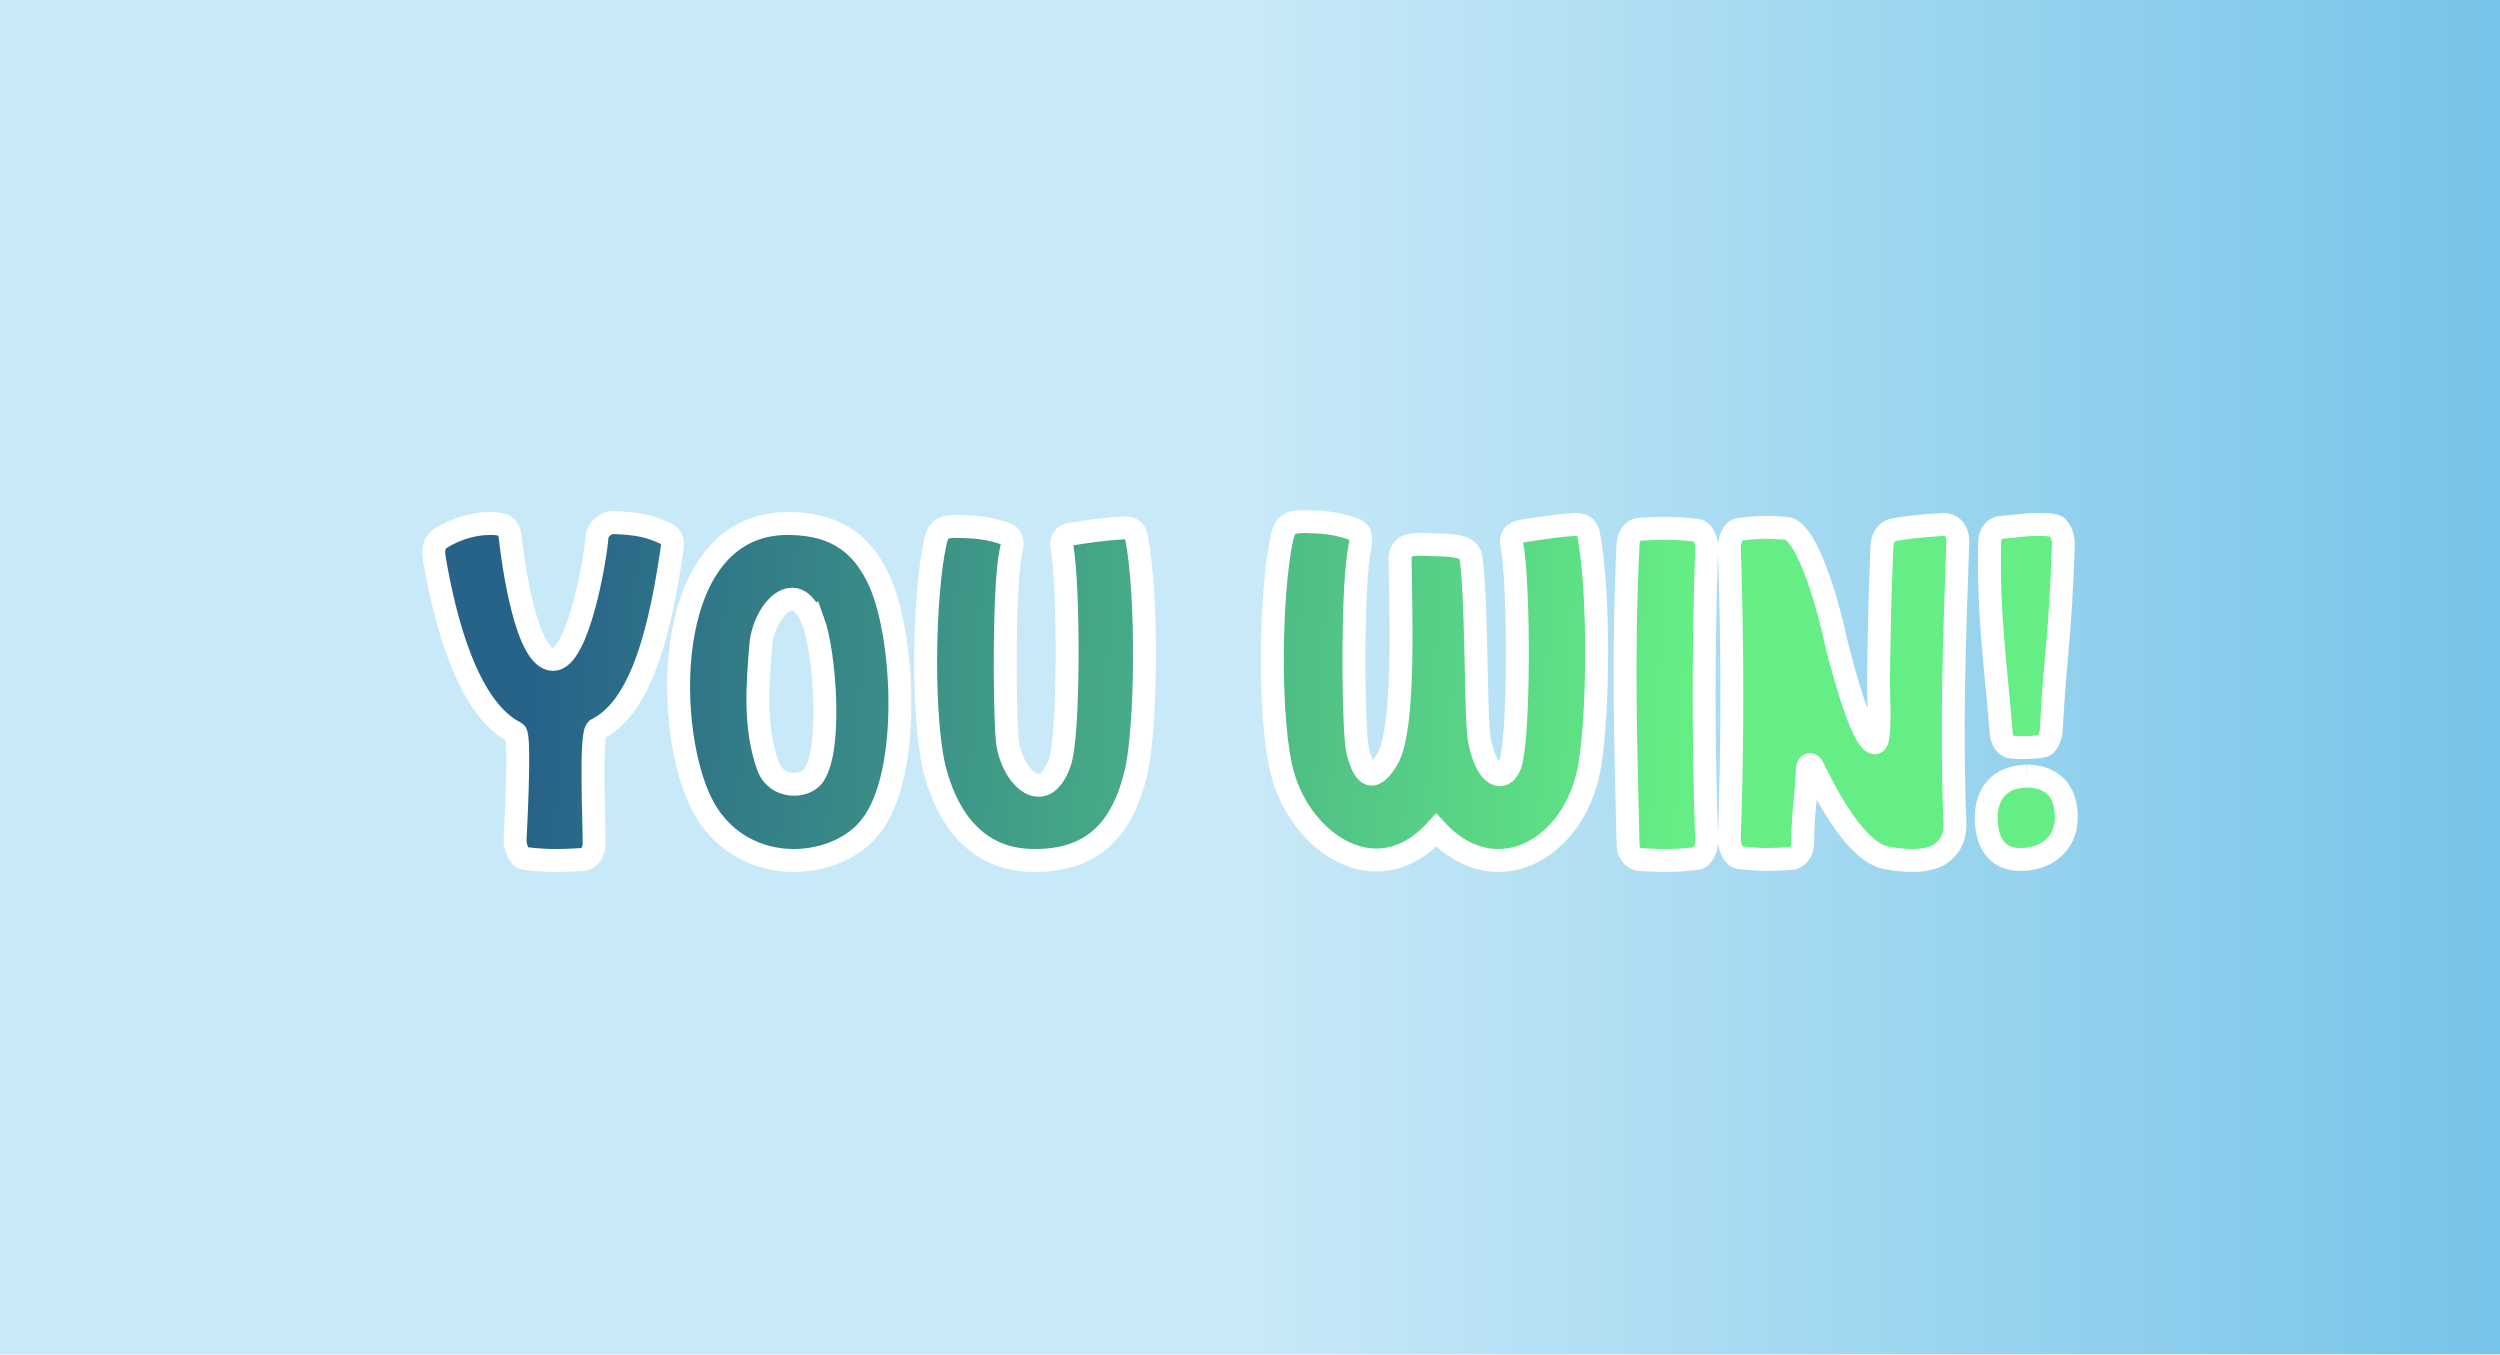
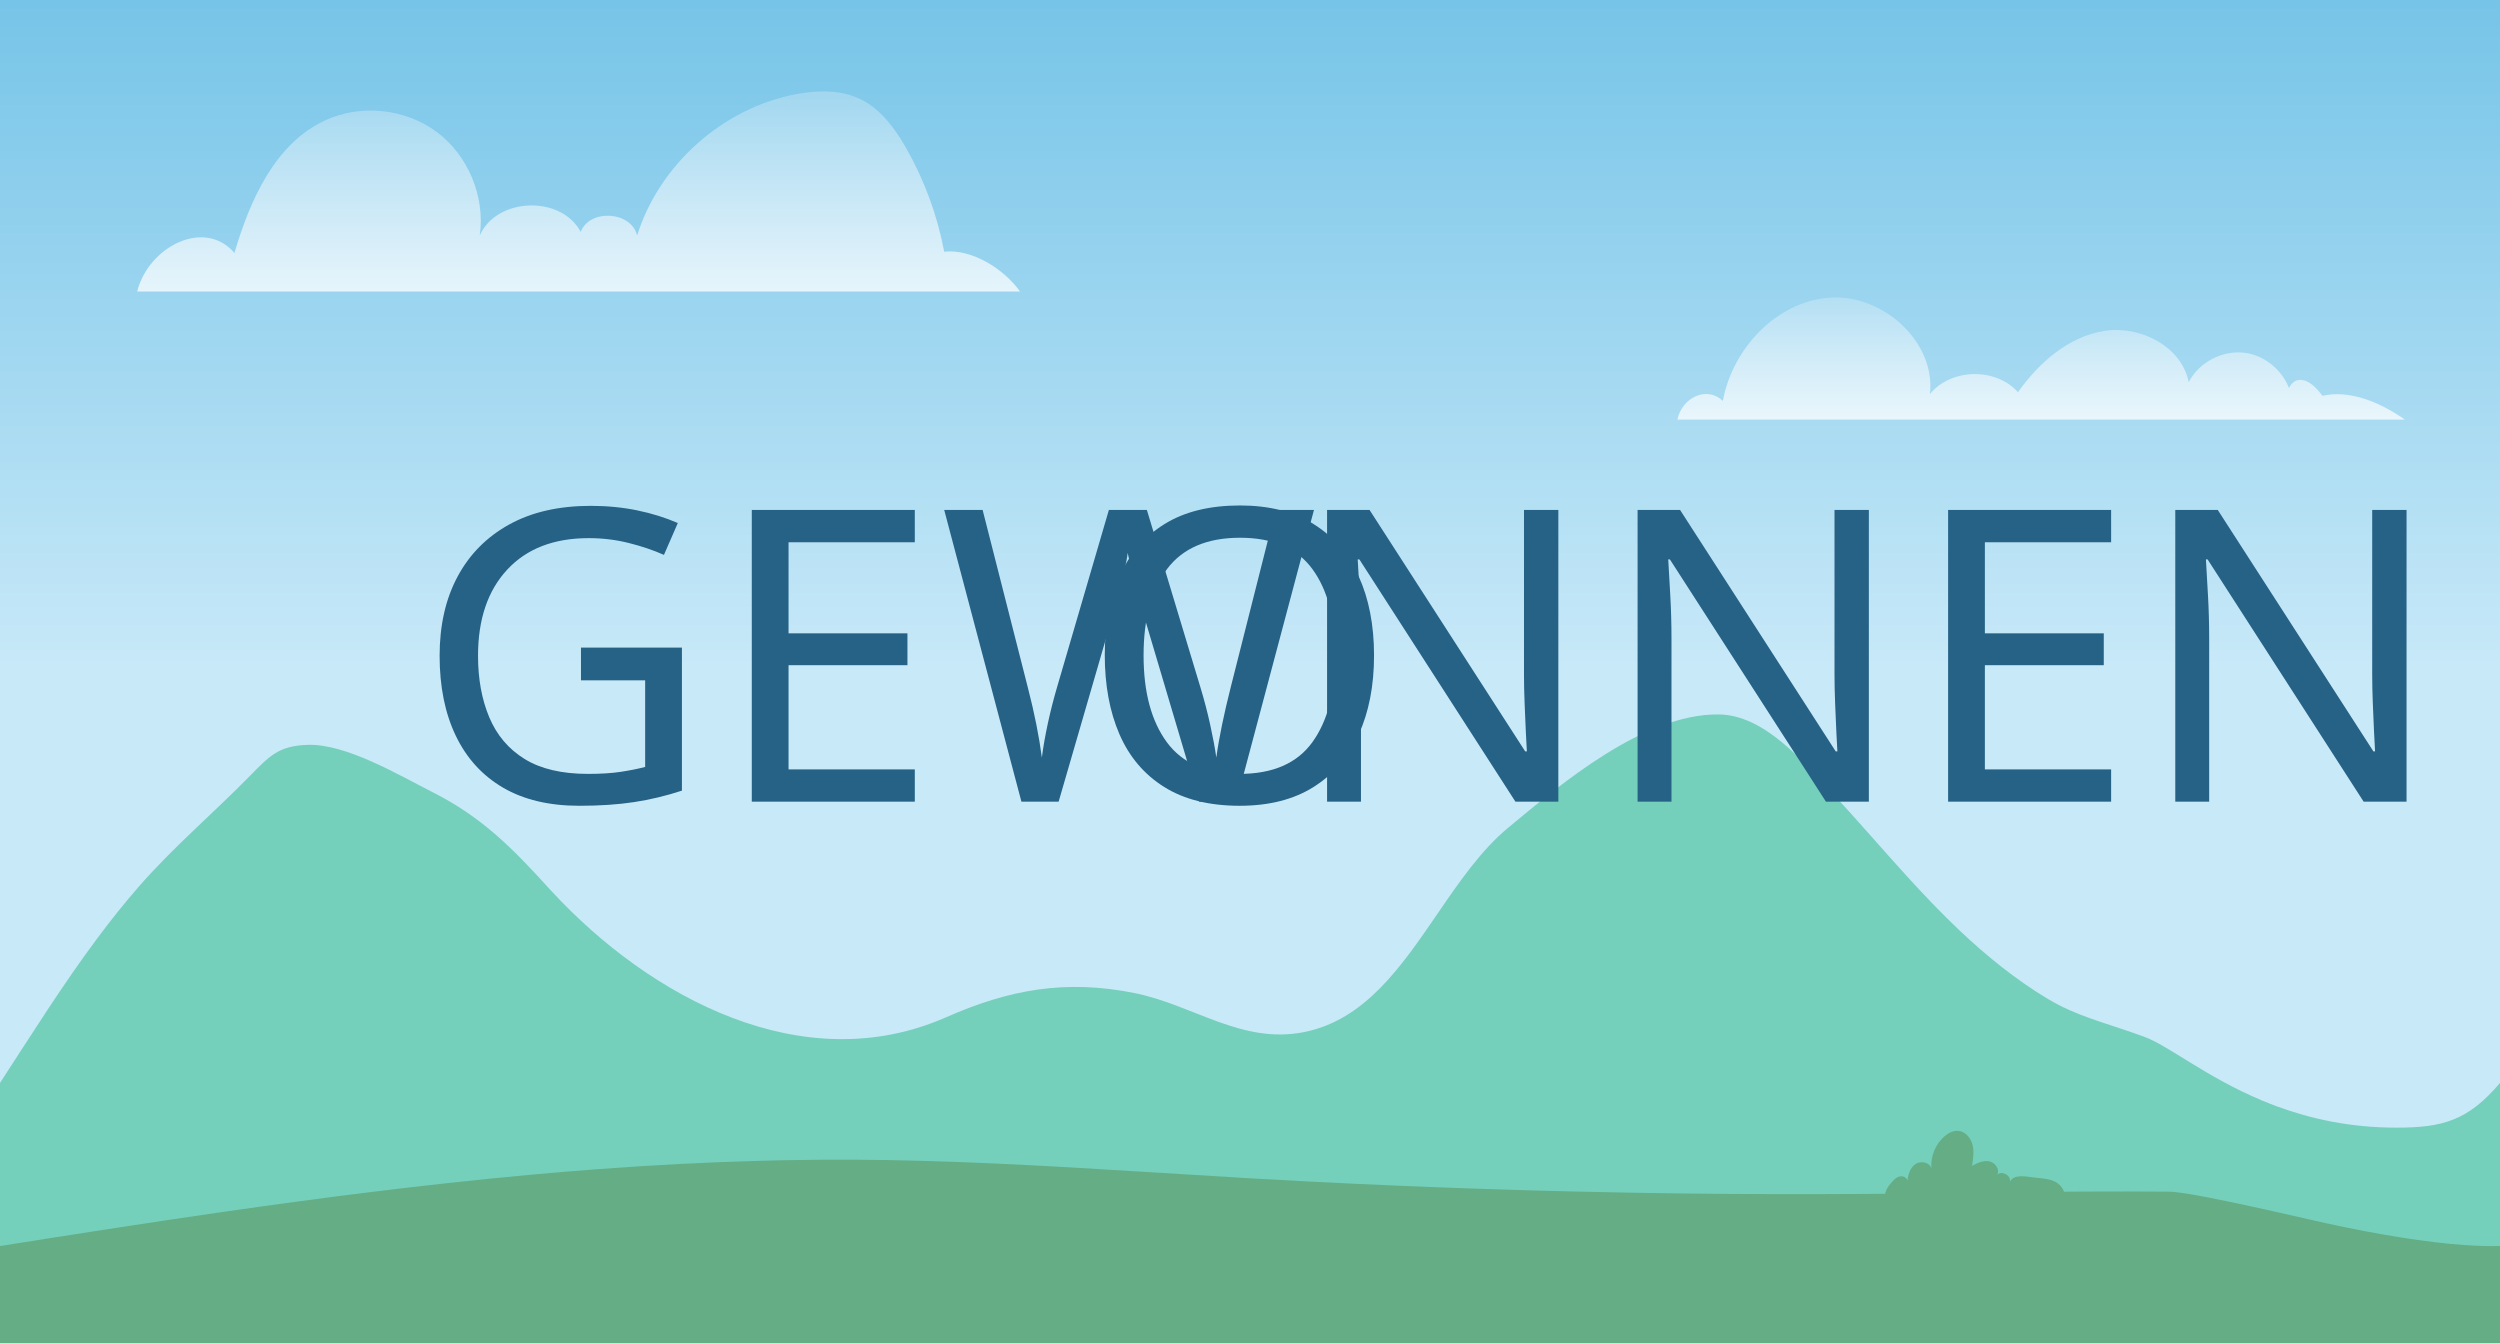
- <svg xmlns="http://www.w3.org/2000/svg" xmlns:xlink="http://www.w3.org/1999/xlink" id="Ebene_2" data-name="Ebene 2" viewBox="0 0 1200 650">
+ <svg xmlns="http://www.w3.org/2000/svg" xmlns:xlink="http://www.w3.org/1999/xlink" id="Ebene_2" data-name="Ebene 2" viewBox="0 0 1210.05 650.09">
  <defs>
    <style>
      .cls-1 {
-         fill: url(#Unbenannter_Verlauf_47);
+         fill: url(#linear-gradient-3);
      }

-       .cls-1, .cls-2, .cls-3, .cls-4, .cls-5, .cls-6, .cls-7 {
-         stroke: #fff;
-         stroke-miterlimit: 10;
-         stroke-width: 11px;
+       .cls-2 {
+         fill: url(#linear-gradient-2);
      }

-       .cls-8 {
+       .cls-3 {
        fill: url(#linear-gradient);
      }

-       .cls-2 {
-         fill: url(#Unbenannter_Verlauf_47-6);
-       }
- 
-       .cls-3 {
-         fill: url(#Unbenannter_Verlauf_47-5);
-       }
- 
      .cls-4 {
-         fill: url(#Unbenannter_Verlauf_47-3);
+         fill: #64ad85;
      }

      .cls-5 {
-         fill: url(#Unbenannter_Verlauf_47-4);
+         fill: #266286;
+         font-family: WonderBoys, 'Wonder Boys';
+         font-size: 197.76px;
      }

      .cls-6 {
-         fill: url(#Unbenannter_Verlauf_47-2);
+         letter-spacing: 0em;
      }

      .cls-7 {
-         fill: url(#Unbenannter_Verlauf_47-7);
+         fill: #74cfbb;
      }
    </style>
-     <linearGradient id="linear-gradient" x1="0" y1="325" x2="1200" y2="325" gradientUnits="userSpaceOnUse">
+     <linearGradient id="linear-gradient" x1="605.03" y1="648.85" x2="605.03" y2="0" gradientUnits="userSpaceOnUse">
      <stop offset=".5" stop-color="#c8e9f8" />
      <stop offset="1" stop-color="#76c4e8" />
    </linearGradient>
-     <linearGradient id="Unbenannter_Verlauf_47" data-name="Unbenannter Verlauf 47" x1="1114.35" y1="379.02" x2="258.43" y2="330.74" gradientUnits="userSpaceOnUse">
-       <stop offset=".36" stop-color="#64ee85" />
-       <stop offset="1" stop-color="#276388" />
+     <linearGradient id="linear-gradient-2" x1="987.37" y1="203.1" x2="987.37" y2="143.94" gradientUnits="userSpaceOnUse">
+       <stop offset="0" stop-color="#fff" stop-opacity=".75" />
+       <stop offset="1" stop-color="#fff" stop-opacity=".25" />
    </linearGradient>
-     <linearGradient id="Unbenannter_Verlauf_47-2" data-name="Unbenannter Verlauf 47" x1="1114.66" y1="373.6" x2="258.74" y2="325.32" xlink:href="#Unbenannter_Verlauf_47" />
-     <linearGradient id="Unbenannter_Verlauf_47-3" data-name="Unbenannter Verlauf 47" x1="1115.04" y1="366.9" x2="259.11" y2="318.62" xlink:href="#Unbenannter_Verlauf_47" />
-     <linearGradient id="Unbenannter_Verlauf_47-4" data-name="Unbenannter Verlauf 47" x1="1115.69" y1="355.25" x2="259.77" y2="306.97" xlink:href="#Unbenannter_Verlauf_47" />
-     <linearGradient id="Unbenannter_Verlauf_47-5" data-name="Unbenannter Verlauf 47" x1="1115.92" y1="351.19" x2="260" y2="302.91" xlink:href="#Unbenannter_Verlauf_47" />
-     <linearGradient id="Unbenannter_Verlauf_47-6" data-name="Unbenannter Verlauf 47" x1="1116.28" y1="344.94" x2="260.35" y2="296.66" xlink:href="#Unbenannter_Verlauf_47" />
-     <linearGradient id="Unbenannter_Verlauf_47-7" data-name="Unbenannter Verlauf 47" x1="1116.55" y1="340.14" x2="260.62" y2="291.85" xlink:href="#Unbenannter_Verlauf_47" />
+     <linearGradient id="linear-gradient-3" x1="278.01" y1="141.1" x2="278.01" y2="44.24" xlink:href="#linear-gradient-2" />
  </defs>
  <g id="Ebene_1-2" data-name="Ebene 1">
-     <rect class="cls-8" x="0" width="1200" height="650" />
    <g>
-       <path class="cls-1" d="M208.34,267.24c-.46-3.47,0-6.71,3.01-8.79,6.94-4.4,15.5-7.17,23.83-7.17,5.09,0,9.26.46,9.72,6.71,1.16,10.41,7.4,58.54,20.59,58.54,12.03,0,20.36-48.36,21.06-58.77.23-3.47,4.17-6.94,7.64-6.94,12.03.46,17.35,1.62,25.45,5.32,4.4,1.85,3.01,6.48,2.55,9.95-6.71,45.35-16.89,74.51-35.63,83.99-3.47,1.62-1.16,47.9-1.39,55.77-.23,3.01-2.31,6.48-5.55,6.71-4.4.23-8.33.46-12.5.46-4.4,0-9.26-.23-15.04-.93-3.24-.46-4.86-5.55-4.86-8.79,0,0,2.78-50.21.23-51.6-22.91-11.34-34.01-53.68-39.1-84.46Z" />
-       <path class="cls-6" d="M418.21,396.36c-7.87,10.41-22.21,16.66-37.25,16.66-17.35,0-35.63-8.56-45.12-29.16-17.59-38.18-17.35-133.05,42.81-132.59,24.3.23,36.33,11.34,43.96,28.69,11.57,26.84,14.81,91.63-4.4,116.39ZM390.44,298.48c-3.01-7.87-6.71-10.88-10.18-10.88-7.17,0-14.11,11.34-15.04,21.75-1.62,19.44-3.24,39.8,3.47,58.54,2.31,6.02,7.4,8.56,12.5,8.56,3.93,0,7.64-1.62,9.49-4.4,8.79-13.19,5.09-58.77-.23-73.58Z" />
-       <path class="cls-4" d="M449.21,371.6c-6.94-24.53-6.02-85.61-.23-111.53,1.39-6.02,3.24-7.4,10.41-7.4,7.87.23,14.58.46,23.14,3.47,4.63,1.62,3.24,6.25,2.55,9.26-3.24,17.35-3.01,72.42-1.62,89.55.93,10.64,7.87,21.98,15.04,21.98,3.7,0,7.4-3.01,10.18-10.88,4.63-12.73,4.4-84.46,1.16-102.97-.69-3.7.23-6.02,4.17-6.71,8.56-1.39,16.89-2.54,25.45-3.01,3.24,0,5.32.93,6.02,4.4,5.55,28,4.86,91.63-.23,113.15-6.25,25.92-19.67,42.11-48.36,42.11-26.38.23-40.96-17.82-47.67-41.42Z" />
-       <path class="cls-5" d="M725.72,261.69c-.69-3.7.46-6.02,4.63-6.71,8.56-1.39,17.12-2.78,25.92-3.24,3.24,0,5.55,1.16,6.25,4.63,5.55,28.69,4.86,93.71-.46,115.93-5.78,24.3-23.6,40.72-42.81,40.72-9.95,0-20.59-4.4-29.85-14.58-9.02,9.95-18.97,14.35-28.69,14.35-19.9,0-38.64-18.28-44.89-40.72-7.17-24.99-6.25-87.7-.46-114.08,1.39-6.02,3.47-7.64,10.88-7.64,8.1.23,14.81.46,23.6,3.7,4.63,1.62,3.24,6.25,2.78,9.26-3.47,17.82-3.24,74.04-1.62,91.86.23,3.01.69,6.02,1.62,8.56,1.62,5.32,3.7,7.87,5.78,7.87,2.31,0,4.86-2.78,7.64-7.4,8.56-14.81,6.25-71.5,6.02-95.56,0-6.25,3.7-7.4,9.95-7.4,1.85,0,4.16.23,6.48.23,7.87.23,16.89.23,17.59,6.25,2.78,19.9,2.08,67.57,3.7,85.38.46,4.63,3.93,18.74,10.18,18.74,1.85,0,3.7-1.62,4.86-4.63,4.63-12.96,4.4-86.54.93-105.51Z" />
-       <path class="cls-3" d="M781.49,260.76c.23-3.24,2.31-6.48,5.32-6.71,4.4-.23,8.33-.46,12.49-.46,4.4,0,9.26.23,15.04.93,3.24.23,5.09,5.55,4.86,8.56-1.62,47.67-1.62,94.41,0,140.22.23,3.24-1.62,8.33-4.86,8.79-5.78.69-10.64.93-15.04.93-4.16,0-8.1-.23-12.49-.46-3.01-.23-5.32-3.7-5.32-6.71-.93-43.04-2.78-88.16,0-145.08Z" />
-       <path class="cls-2" d="M859.69,412.09c-4.4.23-7.87.46-11.11.46-3.93,0-7.87-.23-13.65-.93-3.24-.46-4.86-5.55-4.86-8.79,1.62-45.81,1.62-92.56,0-140.22,0-3.01,1.62-8.33,4.86-8.56,5.78-.69,9.26-.93,12.26-.93s5.78.23,10.18.46c11.11.93,21.75,44.43,23.14,51.14s12.73,51.83,19.44,51.83c1.16,0,1.62-2.78,1.85-6.94.23-4.63.23-9.26,0-14.12-.23-9.26,0-19.9.23-30.31.23-17.59.93-34.01,1.39-43.96.23-3.24,2.31-6.25,5.55-6.94,8.33-1.39,12.96-1.85,23.6-2.55,4.86,0,7.17,3.47,7.17,8.1-1.62,47.67-3.24,88.62-1.39,134.44.23,6.94-1.39,10.64-5.32,14.35-3.47,3.24-9.02,4.4-14.81,4.4-4.17,0-8.33-.46-12.26-1.16-14.81-2.31-29.16-29.85-35.87-43.73-.46-.93-.93-1.16-1.39-1.16s-1.16.69-1.16,2.31c-.46,13.65-2.08,18.74-2.31,36.1,0,3.01-2.31,6.48-5.55,6.71Z" />
-       <path class="cls-7" d="M972.61,372.52c12.73,0,19.21,7.4,19.21,19.9s-9.49,20.13-21.98,20.13-16.43-9.49-16.43-20.13,5.55-19.44,19.21-19.9ZM960.58,351.93c.23,3.24,2.08,6.48,5.09,6.71.93,0,2.55.23,4.4.23,3.24,0,7.4-.23,10.18-.69,2.78-.23,4.4-5.55,4.4-8.56,1.85-35.87,4.16-40.96,5.78-88.62,0-3.24-1.62-8.33-4.63-8.79s-5.55-.46-8.1-.46c-6.02,0-10.88.93-17.35,1.39-3.24.23-5.32,3.7-5.32,6.94-.69,36.79,2.78,57.15,5.55,91.86Z" />
+       <rect class="cls-3" y="0" width="1210.05" height="648.85" />
+       <path class="cls-7" d="M1210.05,524.16v125.93H0v-125.93c15.38-23.6,30.36-47.57,47.2-70.14,6.43-8.63,13.14-17.04,20.24-25.17,16.59-18.95,35.89-35.31,53.5-53.27,9.52-9.71,13.95-14.55,27.76-15.05,18.71-.69,44.1,14.51,60.81,22.97,23.63,11.95,38.46,26.96,55.8,46.05.52.58,1.06,1.16,1.59,1.73,47.81,51.74,121.93,91.57,191.09,61.08,30.43-13.41,57.7-18.38,90.97-11.73,28.68,5.74,51.92,24.91,82.16,18.94,29.51-5.83,47.12-31.69,64.68-57.33,10.54-15.4,21.06-30.72,34.14-41.56,25.75-21.37,65.59-55.07,101.7-54.88,22.53.11,41.26,23.1,54.75,37.59,12.43,13.35,24.29,27.22,36.56,40.69,8.26,9.07,16.71,17.96,25.65,26.41,12.81,12.09,27.02,23.68,42.5,32.94,14.48,8.67,27.01,11.21,46.61,18.33,11.91,4.32,30.18,19.66,57.45,31.03,2.31.96,4.68,1.89,7.12,2.79,16.16,5.94,35.23,10.23,57.67,10.23s34.66-3.47,50.1-21.63Z" />
+       <path class="cls-2" d="M1164.03,203.1h-353.32c.4,0,.8,0,1.19,0,2.2-10.6,14.18-16.55,21.99-9.05,4.68-25.27,25.79-47.99,51.42-49.98s51.68,21.12,48.81,46.67c10.21-12.51,31.88-12.97,42.62-.91,10.17-14.34,24.52-26.95,41.88-29.67,17.37-2.72,37.36,7.56,40.75,24.81,5.1-9.9,16.9-15.87,27.9-14.1s20.34,11.14,22.07,22.14c-4.15-1.99-.7-9.21,3.91-9.15s8.05,4.06,10.86,7.71c13.61-3.1,28.49,3.54,39.92,11.54Z" />
+       <path class="cls-1" d="M493.72,141.1H62.3c1.37,0,2.74,0,4.1,0,5.42-21.68,32.58-35.67,47.07-18.66,7.56-25.64,19.61-52.89,43.85-64.15,17.24-8.01,38.78-5.8,54.03,5.55,15.25,11.34,23.56,31.34,20.85,50.15,8.21-18.54,39.39-19.64,48.88-1.72,4.28-11.36,24.48-10.08,27.3,1.73,10.82-34.52,41.74-61.92,77.32-68.49,10.32-1.9,21.4-2.08,30.83,2.52,9.76,4.76,16.53,14,21.93,23.43,8.93,15.59,15.22,32.69,18.54,50.35,13.44-1.4,28.88,8.3,36.73,19.3Z" />
+       <path class="cls-4" d="M934.86,565.76c-.57-5.87,1.89-11.95,6.37-15.78,1.83-1.56,4.13-2.8,6.53-2.63,3.43.25,6.11,3.37,6.97,6.7s.31,6.85-.24,10.24c2.59-1.41,5.49-2.74,8.38-2.16s5.29,4.02,3.77,6.54c2.19-2.31,6.95.28,6.18,3.38,1.69-3.54,6.8-2.82,10.68-2.24,3.73.55,7.65.46,11.05,2.09,3.4,1.62,6.01,5.83,4.26,9.17-10.45.2-20.9.78-31.31,1.74-16.25,1.5-32.73,3.92-48.78.95-2.31-.43-4.9-1.19-5.92-3.31-1.28-2.66.65-5.69,2.57-7.93,1.09-1.29,2.31-2.61,3.94-3.06s3.73.42,3.95,2.09c.29-3.13,1.35-6.46,3.98-8.18,2.63-1.72,7.01-.7,7.63,2.38Z" />
+       <path class="cls-4" d="M1210.05,603.12v46.97H0v-46.97c8.03-1.27,16.07-2.55,24.11-3.81,7.44-1.17,14.87-2.33,22.32-3.48,3.26-.5,6.52-1,9.77-1.5,3.01-.47,6.02-.93,9.03-1.38,5.66-.86,11.33-1.71,16.99-2.57,7.15-1.07,14.31-2.12,21.47-3.16,1.25-.18,2.5-.37,3.74-.54,6.07-.88,12.14-1.74,18.21-2.59,5.82-.81,11.65-1.61,17.47-2.39.81-.11,1.61-.22,2.41-.33.04,0,.09-.01.13-.02,11.33-1.52,22.65-2.99,33.98-4.38,4.66-.58,9.33-1.14,14-1.7.11-.01.23-.03.35-.04,7.17-.85,14.34-1.67,21.52-2.46,14.24-1.56,28.48-3,42.74-4.29,10.39-.95,20.79-1.8,31.19-2.58,26.51-1.98,53.07-3.39,79.64-4.08,2.62-.08,5.24-.13,7.87-.19.84-.02,1.69-.04,2.53-.05.65-.01,1.29-.03,1.93-.03,11.13-.21,22.27-.28,33.41-.21,10.06.06,20.12.23,30.18.5,11.07.29,22.14.69,33.21,1.18.93.04,1.85.08,2.78.12,25.18,1.13,50.34,2.65,75.5,4.22,15.15.94,30.3,1.9,45.45,2.78,1.88.11,3.78.23,5.66.33,8.96.52,17.93,1,26.89,1.46,28.69,1.48,57.38,2.69,86.08,3.62h0c4.71.16,9.42.3,14.13.44.94.03,1.87.06,2.81.09,16.25.47,32.49.86,48.75,1.15,4.85.09,9.7.17,14.55.24,11.17.18,22.34.3,33.52.39,14.92.12,29.84.16,44.77.13,7.81-.01,15.6-.04,23.41-.1h0c3.31-.02,6.62-.05,9.93-.08h0c.4,0,.81,0,1.22-.01,1.66-.01,3.31-.03,4.96-.05,2.96-.03,5.91-.06,8.86-.09,7.29-.09,14.56-.18,21.83-.27.04,0,.08,0,.13,0,9.89-.13,19.76-.26,29.62-.37,6.66-.08,13.31-.14,19.96-.2,2.89-.02,5.77-.04,8.65-.06.78,0,1.55,0,2.33-.01,13.4-.07,26.78-.06,40.15.06,6.43.07,27.52,4.44,47.07,8.78,1.48.33,2.96.66,4.41.99,6.44,1.44,12.57,2.84,17.78,4.04,1.93.44,4,.91,6.2,1.39,5.58,1.23,11.96,2.56,18.79,3.86,10.88,2.07,22.88,4.07,34.61,5.45,4.68.55,9.31,1,13.8,1.31,6.06.43,11.89.61,17.24.47Z" />
    </g>
+     <text class="cls-5" transform="translate(200.72 388.03)">
+       <tspan x="0" y="0">GEW</tspan>
+       <tspan class="cls-6" x="321.95" y="0">O</tspan>
+       <tspan x="422.42" y="0">NNEN</tspan>
+     </text>
  </g>
</svg>
